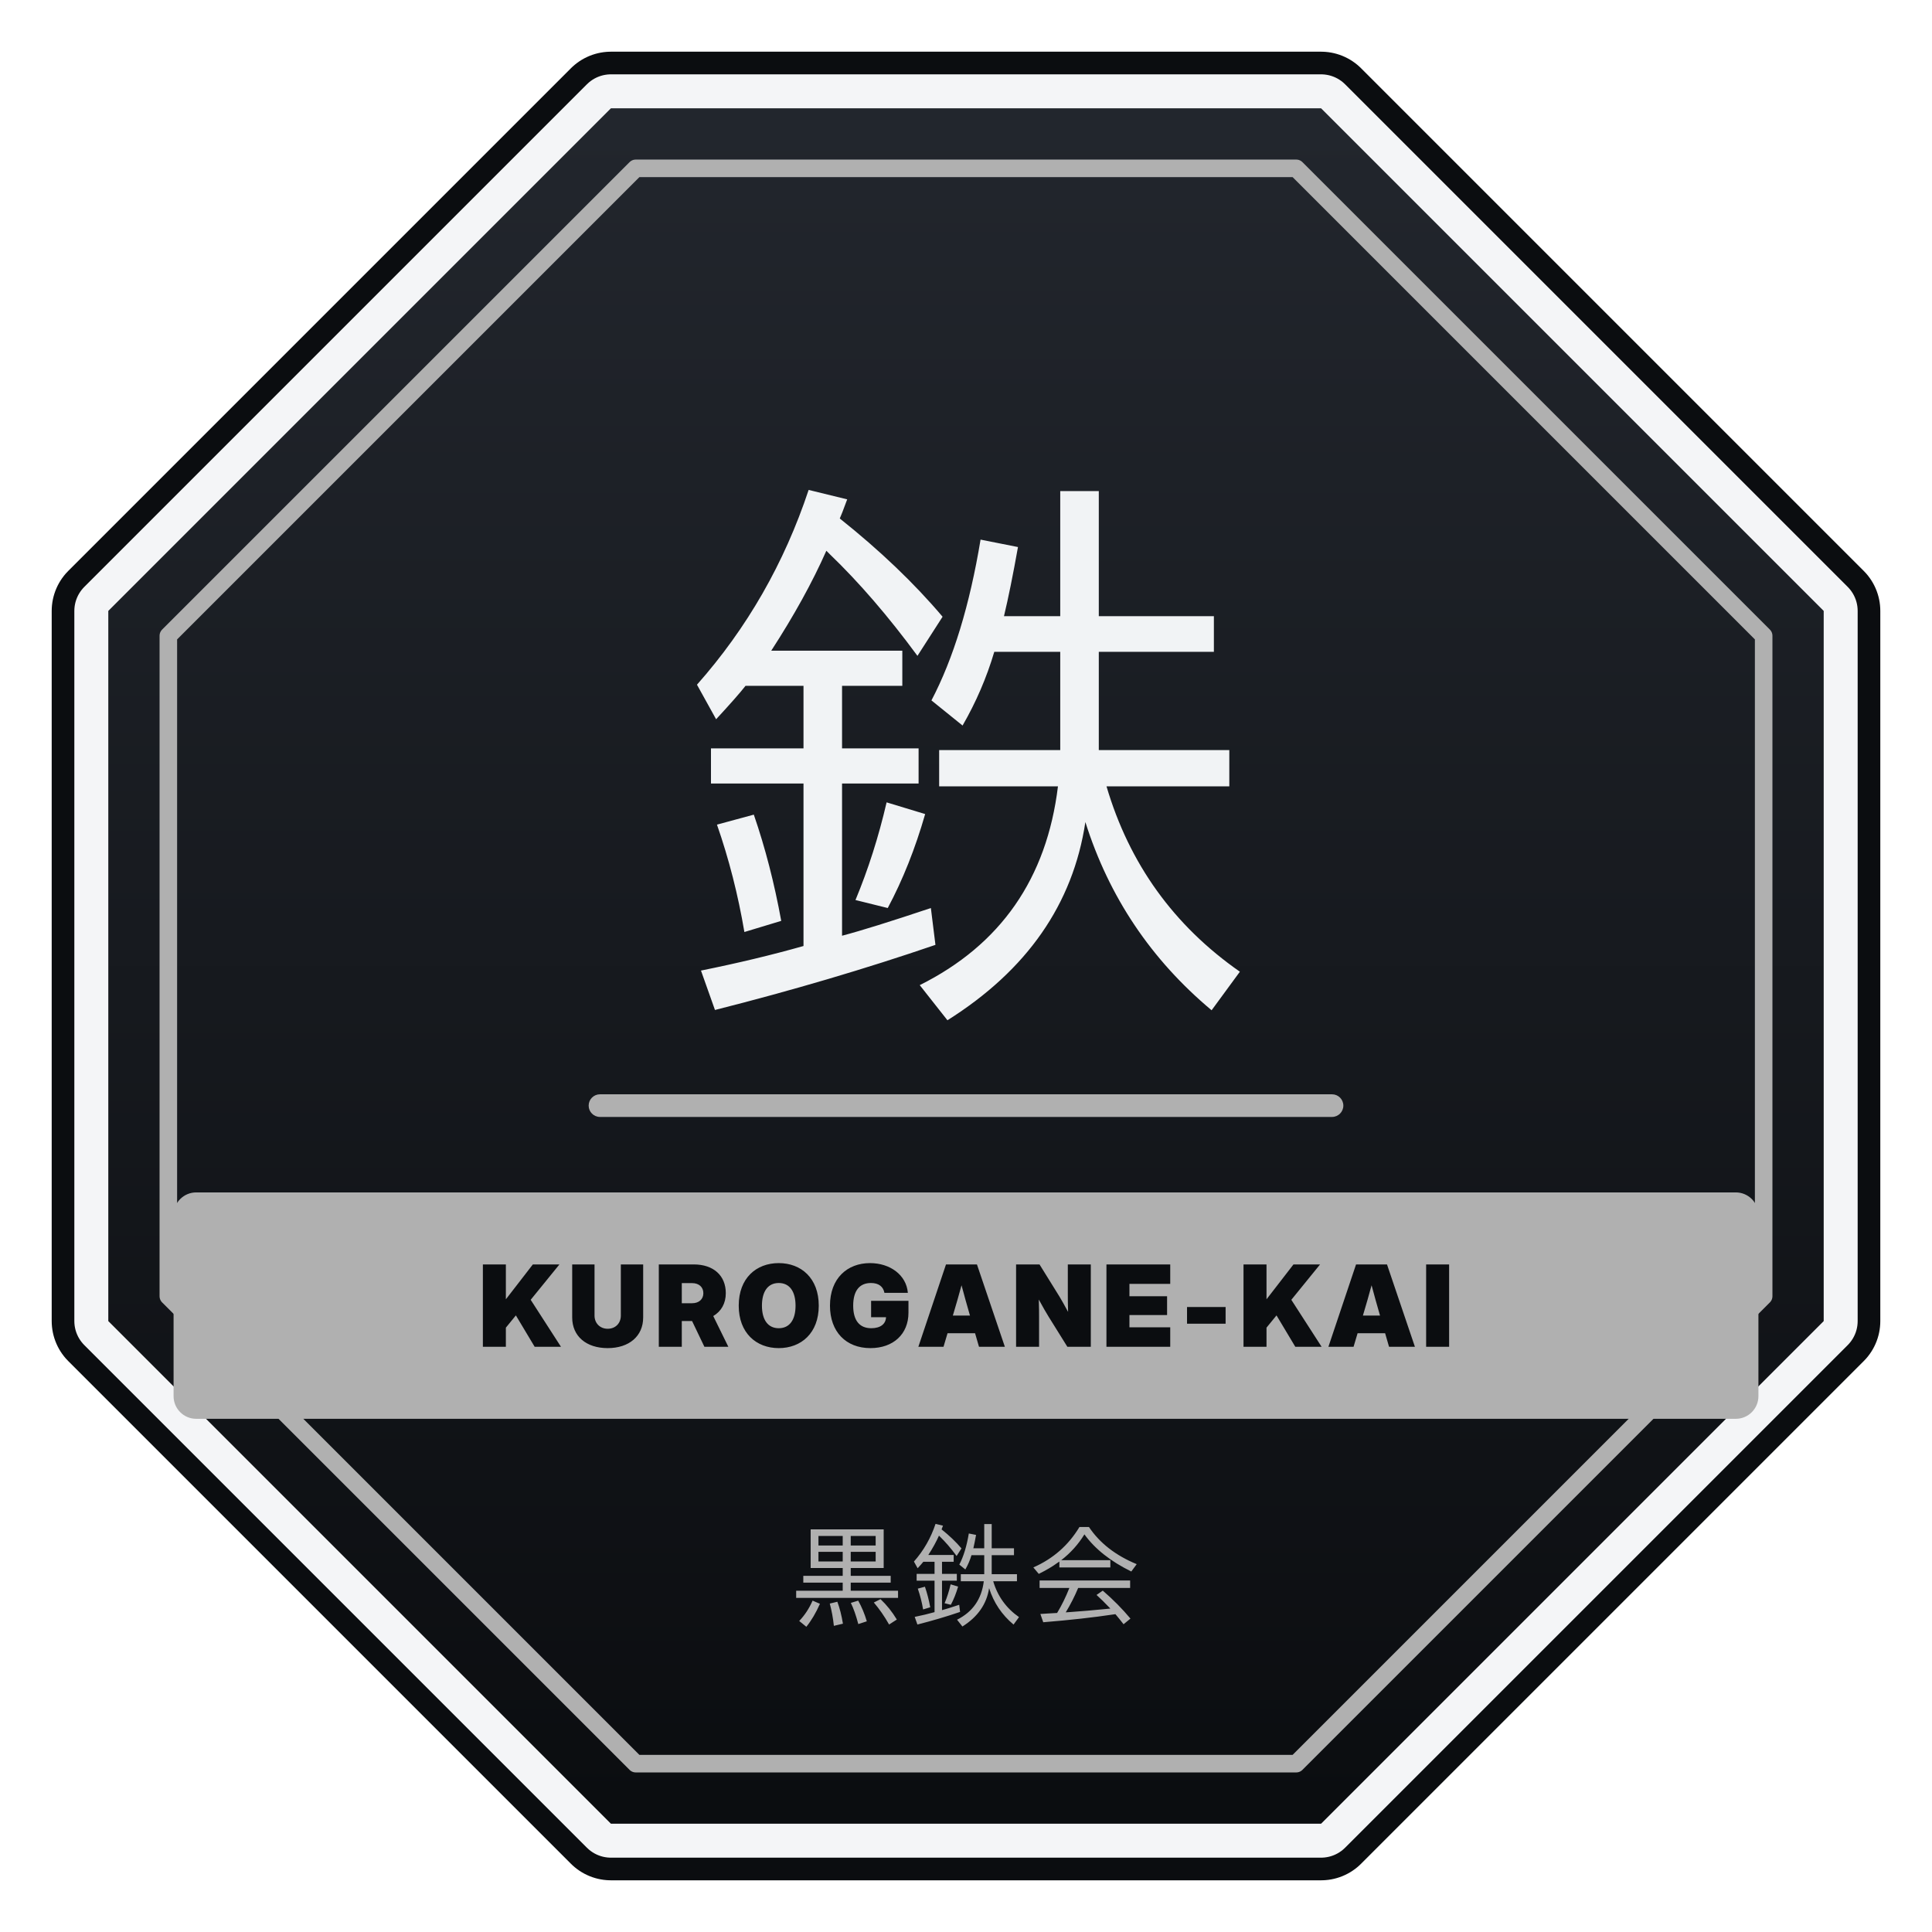
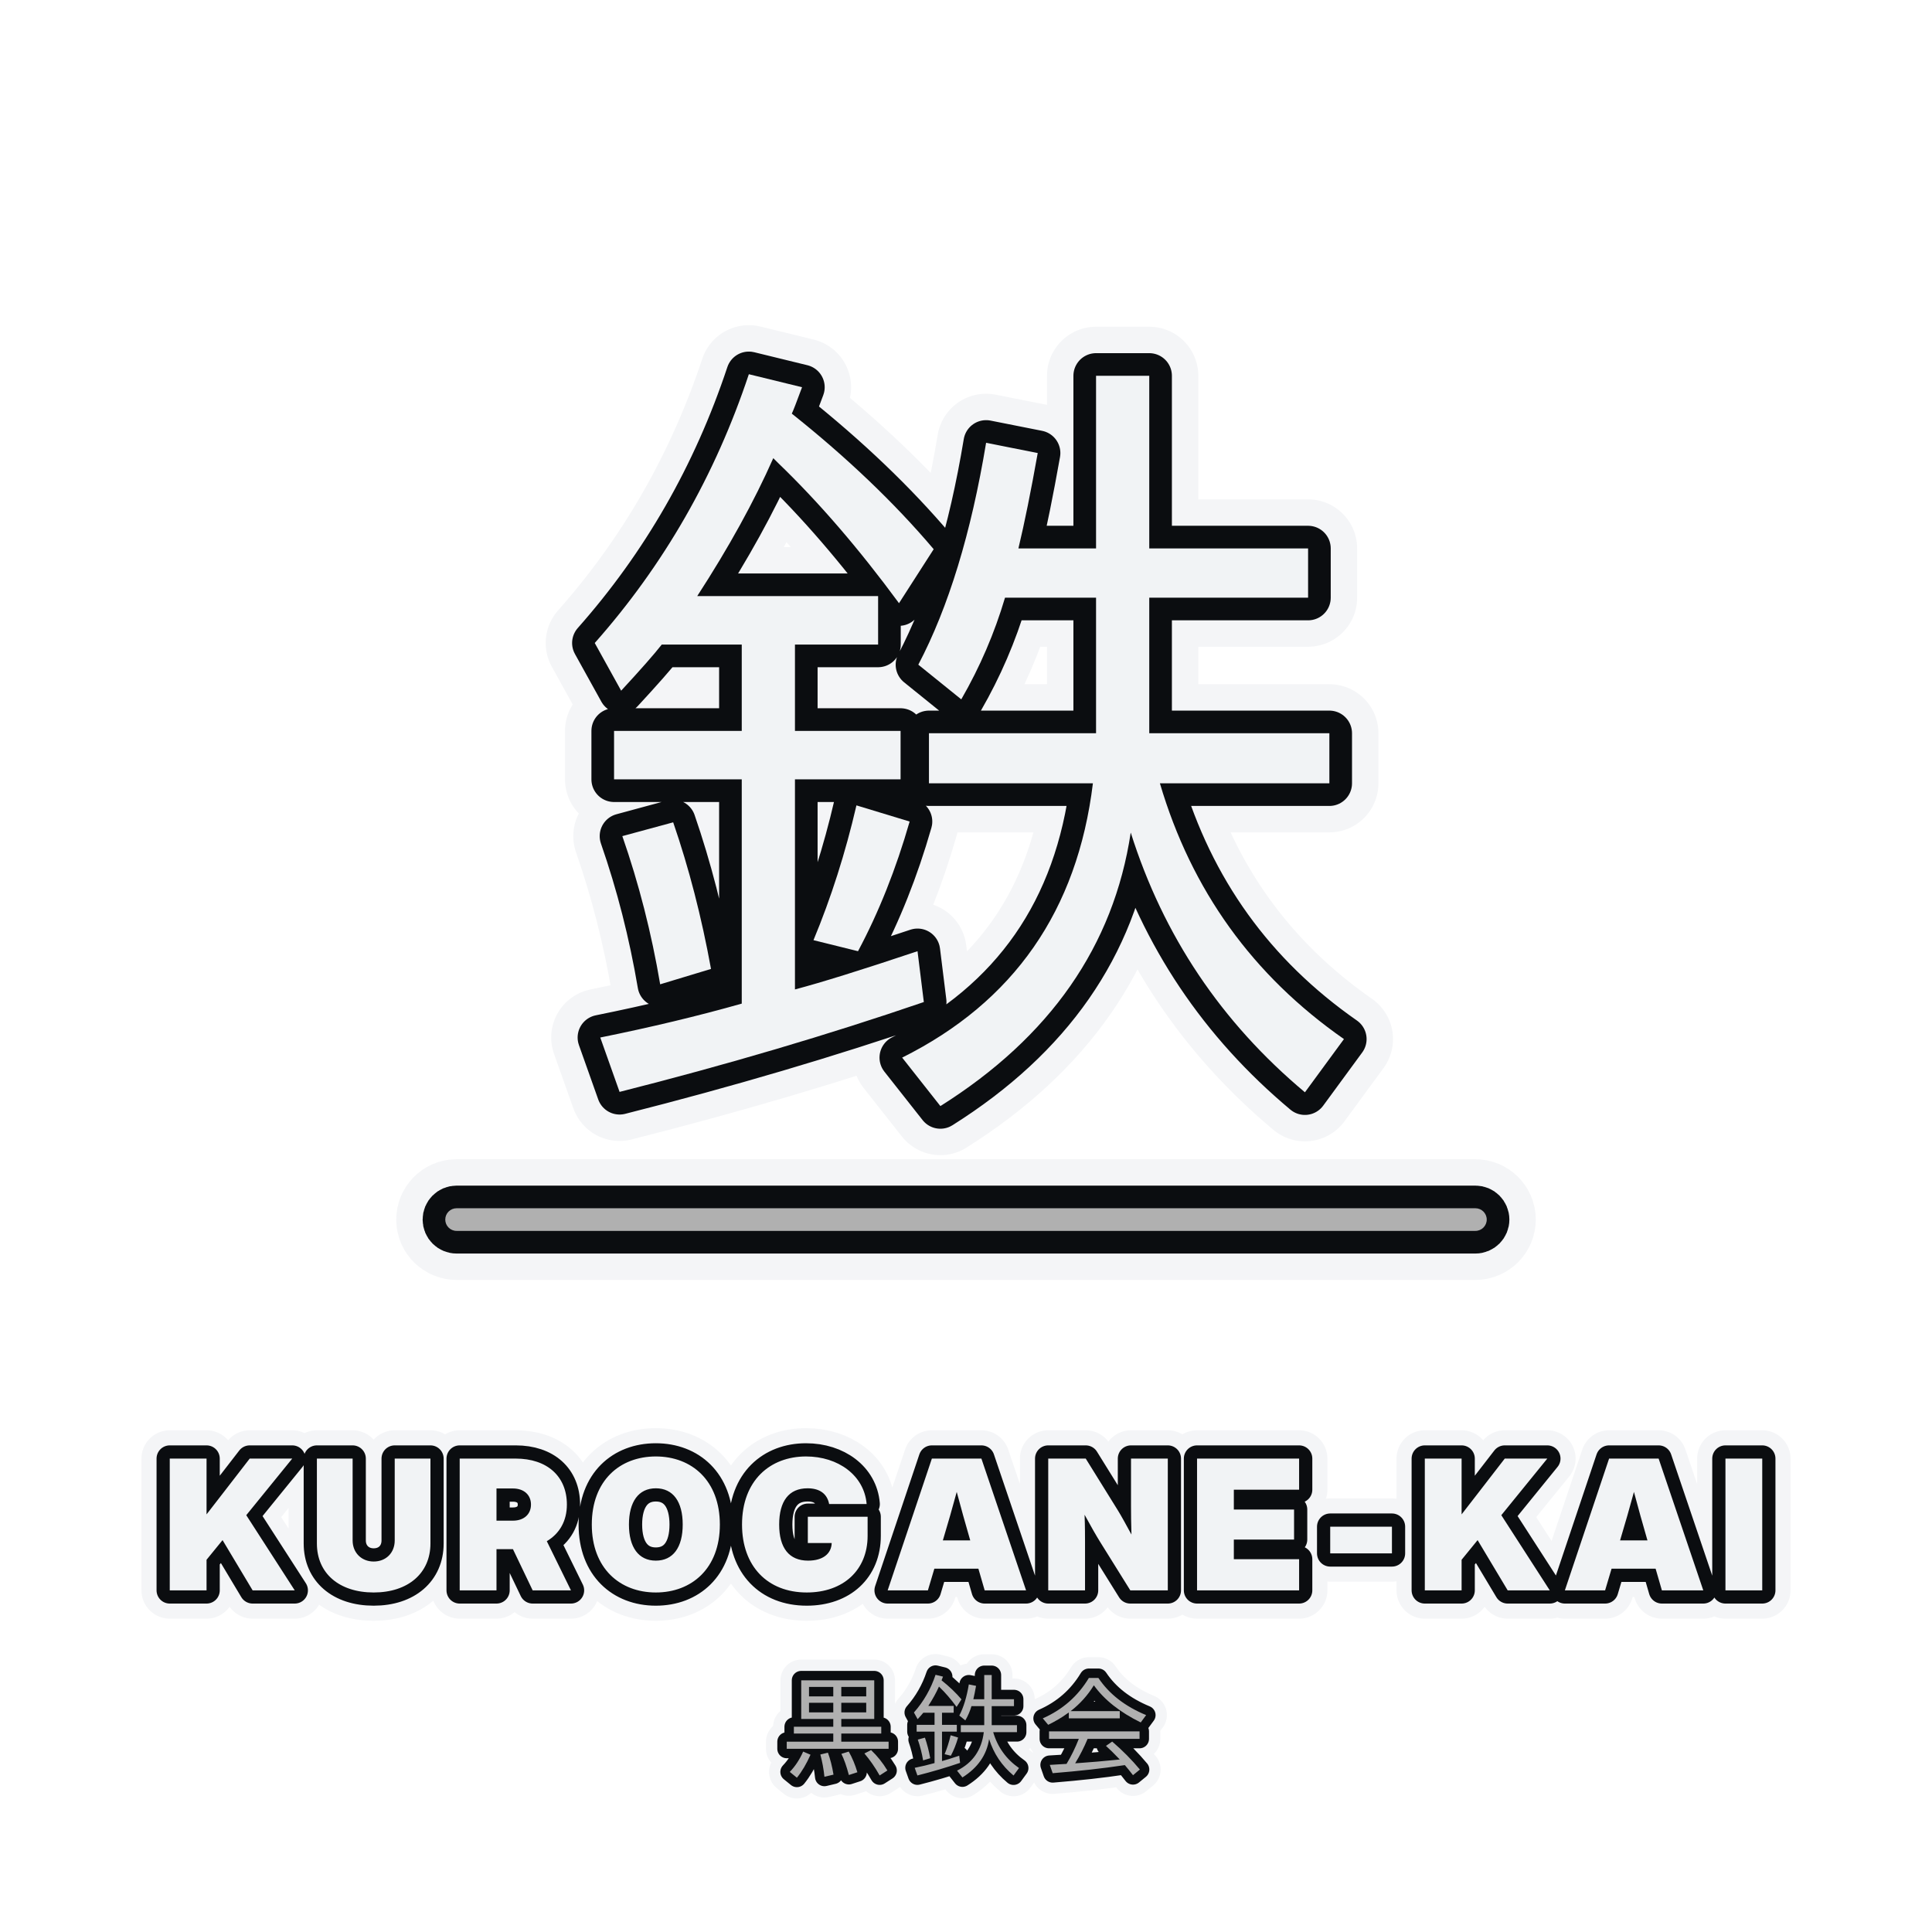
<svg xmlns="http://www.w3.org/2000/svg" viewBox="0 0 512 512" width="512" height="512">
-   <defs>
-     <linearGradient id="lg_t_kurogane" x1="0" y1="0" x2="0" y2="1">
-       <stop offset="0" stop-color="#22262d" />
-       <stop offset="1" stop-color="#0b0d10" />
-     </linearGradient>
-   </defs>
+   <defs />
  <g id="schnitt">
-     <path d="M350.1 28.7 L483.3 161.9 L483.3 350.1 L350.1 483.3 L161.9 483.3 L28.7 350.1 L28.7 161.9 L161.9 28.7 Z" fill="#0b0d10" stroke="#0b0d10" stroke-width="30" stroke-linejoin="round" />
-     <path d="M350.1 28.7 L483.3 161.9 L483.3 350.1 L350.1 483.3 L161.9 483.3 L28.7 350.1 L28.7 161.9 L161.9 28.7 Z" fill="#f4f5f7" stroke="#f4f5f7" stroke-width="18" stroke-linejoin="round" />
+     <path d="M290.466 145.336V99.59H304.566V145.336H346.657V158.392H304.566V194.32H352.297V207.585H307.386Q319.919 250.093 356.161 275.368L345.821 289.468Q312.608 261.686 299.657 220.64Q292.869 265.655 249.211 293.124L239.08 280.277Q283.469 258.135 289.631 207.585H246.182V194.32H290.466V192.858V158.392H266.34Q262.162 172.492 254.747 185.338L243.362 176.147Q255.373 153.274 261.327 117.346L275.009 120.061Q272.293 135.31 269.891 145.336ZM184.77 157.974H232.709V170.821H210.672V193.694H238.662V206.54H210.672V262.209Q221.011 259.493 243.153 252.078L244.825 265.551Q206.703 278.606 164.194 289.364L159.077 274.951Q179.234 270.877 196.572 265.969V206.54H162.732V193.694H196.572V170.821H175.37Q172.341 174.685 164.612 183.041L157.614 170.403Q185.083 139.383 198.452 99.173L212.552 102.619Q210.358 108.572 209.836 109.617Q231.874 127.163 247.436 145.545L238.245 159.854Q222.265 138.13 206.181 122.672L204.927 121.419Q197.303 138.652 184.77 157.974ZM174.952 260.851Q171.505 240.484 164.925 221.58L178.399 217.925Q184.665 236.098 188.425 256.778ZM215.58 249.153Q222.578 232.338 226.965 213.434L241.065 217.716Q235.634 236.62 227.383 252.078Z" fill="#f4f5f7" stroke="#f4f5f7" stroke-width="26" stroke-linejoin="round" />
+     <path d="M121 320.2 H391 A3 3 0 0 1 394 323.2 V323.2 A3 3 0 0 1 391 326.2 H121 A3 3 0 0 1 118 323.2 V323.2 A3 3 0 0 1 121 320.2 Z" fill="#f4f5f7" stroke="#f4f5f7" stroke-width="26" stroke-linejoin="round" />
+     <path d="M44.988 421.461H54.738V413.352L58.98 408.148L66.949 421.461H78.105L65.262 401.539L77.449 386.539H66.176L59.238 395.516C57.738 397.461 56.238 399.383 54.738 401.328V386.539H44.988Z M99.027 422.023C108.145 422.023 114.074 416.914 114.074 409.039V386.539H104.605V408.242C104.605 411.5 102.309 413.82 99.027 413.82C95.793 413.82 93.449 411.477 93.449 408.242V386.539H83.98V409.039C83.98 416.938 89.887 422.023 99.027 422.023Z M121.824 421.461H131.574V410.539H135.934L141.16 421.461H151.309L144.91 408.43C148.309 406.414 150.23 403.062 150.23 398.727C150.23 391.25 145.004 386.539 136.66 386.539H121.824ZM131.574 402.992V394.461H135.934C138.863 394.461 140.715 396.172 140.715 398.727C140.715 401.281 138.863 402.992 135.934 402.992Z M173.801 422.023C183.293 422.023 190.77 415.672 190.77 404.023C190.77 392.352 183.293 385.977 173.801 385.977C164.262 385.977 156.832 392.352 156.832 404.023C156.832 415.602 164.262 422.023 173.801 422.023ZM173.801 413.586C169.23 413.586 166.676 410.047 166.676 404.023C166.676 397.977 169.23 394.414 173.801 394.414C178.395 394.414 180.926 397.977 180.926 404.023C180.926 410.047 178.395 413.586 173.801 413.586Z M213.801 422.023C223.48 422.023 229.926 416.094 229.926 407.0V401.961H214.082V408.922H220.41C220.316 411.734 218.113 413.586 214.152 413.586C209.113 413.586 206.488 410.234 206.488 404.023C206.488 397.812 209.066 394.414 214.012 394.414C217.363 394.414 219.238 395.984 219.73 398.586H229.668C229.035 390.992 222.121 385.977 213.613 385.977C204.074 385.977 196.645 392.352 196.645 404.023C196.645 415.062 203.395 422.023 213.801 422.023Z M235.238 421.461H245.902L247.613 415.719H259.285L260.949 421.461H271.918L260.082 386.539H246.957ZM249.863 408.219 249.957 407.914C251.223 403.695 252.395 399.617 253.543 395.375C254.668 399.617 255.816 403.695 257.035 407.914L257.129 408.219Z M277.793 421.461H287.543V408.711C287.543 407.305 287.543 404.562 287.426 401.422C289.066 404.445 290.613 407.141 291.598 408.711L299.543 421.461H309.48V386.539H299.73V399.336C299.73 401.0 299.754 403.836 299.848 406.672C298.488 404.164 297.059 401.562 296.238 400.25L287.73 386.539H277.793Z M317.23 421.461H344.277V413.211H326.98V408.008H342.941V400.039H326.98V394.789H344.277V386.539H317.23Z M368.879 404.586H352.52V411.664H368.879Z M377.59 421.461H387.34V413.352L391.582 408.148L399.551 421.461H410.707L397.863 401.539L410.051 386.539H398.777L391.84 395.516C390.34 397.461 388.84 399.383 387.34 401.328V386.539H377.59Z M414.707 421.461H425.371L427.082 415.719H438.754L440.418 421.461H451.387L439.551 386.539H426.426ZM429.332 408.219 429.426 407.914C430.691 403.695 431.863 399.617 433.012 395.375C434.137 399.617 435.285 403.695 436.504 407.914L436.598 408.219Z M467.012 386.539H457.262V421.461H467.012Z" fill="#f4f5f7" stroke="#f4f5f7" stroke-width="15" stroke-linejoin="round" />
+     <path d="M231.683 445.304V455.543H222.952V457.609H233.543V459.41H222.952V461.564H235.491V463.453H208.494V461.564H220.828V459.41H210.384V457.609H220.828V455.543H212.332V445.304ZM214.397 447.047V449.567H220.828V447.047ZM214.397 451.251V453.8H220.828V451.251ZM229.559 453.8V451.251H222.952V453.8ZM229.559 449.567V447.047H222.952V449.567ZM209.3 469.576Q211.468 467.321 212.845 464.186L214.793 465.021Q213.211 468.61 211.189 471.114ZM218.484 470.865Q218.162 467.789 217.4 464.962L219.407 464.479Q220.345 466.998 220.887 470.294ZM224.959 470.397Q224.051 466.954 222.981 464.786L224.93 464.186Q226.336 466.691 227.215 469.664ZM233.118 470.514Q231.258 467.233 229.075 464.684L230.848 463.79Q233.323 466.134 235.169 469.196Z M260.834 450.314V443.898H262.812V450.314H268.715V452.145H262.812V457.184H269.506V459.044H263.207Q264.965 465.006 270.048 468.551L268.598 470.529Q263.939 466.632 262.123 460.875Q261.171 467.189 255.048 471.041L253.627 469.239Q259.853 466.134 260.717 459.044H254.623V457.184H260.834V456.979V452.145H257.45Q256.864 454.122 255.824 455.924L254.228 454.635Q255.912 451.427 256.747 446.388L258.666 446.769Q258.285 448.907 257.948 450.314ZM246.01 452.086H252.733V453.888H249.643V457.096H253.568V458.898H249.643V466.705Q251.093 466.324 254.198 465.284L254.433 467.174Q249.086 469.005 243.124 470.514L242.406 468.492Q245.233 467.921 247.665 467.233V458.898H242.919V457.096H247.665V453.888H244.691Q244.267 454.43 243.183 455.602L242.201 453.829Q246.054 449.479 247.929 443.839L249.906 444.322Q249.599 445.157 249.525 445.304Q252.616 447.765 254.799 450.343L253.51 452.35Q251.269 449.303 249.013 447.135L248.837 446.959Q247.768 449.376 246.01 452.086ZM244.633 466.515Q244.149 463.658 243.227 461.007L245.116 460.494Q245.995 463.043 246.522 465.944ZM250.331 464.874Q251.312 462.516 251.928 459.864L253.905 460.465Q253.144 463.116 251.986 465.284Z M283.73 453.463H296.753V455.382H283.247V453.829Q283.13 453.917 282.676 454.21Q280.801 455.602 277.783 457.096L276.348 455.382Q284.185 451.94 288.564 444.674H291.084Q295.361 451.061 303.74 454.518L302.305 456.466Q294.043 452.408 289.883 446.622Q287.437 450.607 283.73 453.463ZM288.228 460.817Q286.851 464.127 284.932 467.291L286.191 467.203Q290.776 466.881 295.273 466.427L296.753 466.28Q294.556 463.981 293.091 462.677L294.746 461.534Q298.848 465.065 302.085 468.946L300.254 470.441Q299.17 469.034 298.101 467.775L297.646 467.833Q289.561 469.049 278.97 469.913L278.208 467.716Q278.823 467.687 280.581 467.57L282.646 467.452Q284.478 464.42 285.898 460.817H278.003V458.839H301.997V460.817Z" fill="#f4f5f7" stroke="#f4f5f7" stroke-width="11" stroke-linejoin="round" />
  </g>
  <g id="grund">
-     <path d="M350.1 28.7 L483.3 161.9 L483.3 350.1 L350.1 483.3 L161.9 483.3 L28.7 350.1 L28.7 161.9 L161.9 28.7 Z" fill="url(#lg_t_kurogane)" />
-   </g>
-   <g id="rahmen">
-     <g transform="translate(256 256) scale(.93) translate(-256 -256)">
-       <path d="M350.1 28.7 L483.3 161.9 L483.3 350.1 L350.1 483.3 L161.9 483.3 L28.7 350.1 L28.7 161.9 L161.9 28.7 Z" fill="none" stroke="#b0b0b0" stroke-width="5" stroke-linejoin="round" />
-     </g>
+     <path d="M290.466 145.336V99.59H304.566V145.336H346.657V158.392H304.566V194.32H352.297V207.585H307.386Q319.919 250.093 356.161 275.368L345.821 289.468Q312.608 261.686 299.657 220.64Q292.869 265.655 249.211 293.124L239.08 280.277Q283.469 258.135 289.631 207.585H246.182V194.32H290.466V192.858V158.392H266.34Q262.162 172.492 254.747 185.338L243.362 176.147Q255.373 153.274 261.327 117.346L275.009 120.061Q272.293 135.31 269.891 145.336ZM184.77 157.974H232.709V170.821H210.672V193.694H238.662V206.54H210.672V262.209Q221.011 259.493 243.153 252.078L244.825 265.551Q206.703 278.606 164.194 289.364L159.077 274.951Q179.234 270.877 196.572 265.969V206.54H162.732V193.694H196.572V170.821H175.37Q172.341 174.685 164.612 183.041L157.614 170.403Q185.083 139.383 198.452 99.173L212.552 102.619Q210.358 108.572 209.836 109.617Q231.874 127.163 247.436 145.545L238.245 159.854Q222.265 138.13 206.181 122.672L204.927 121.419Q197.303 138.652 184.77 157.974ZM174.952 260.851Q171.505 240.484 164.925 221.58L178.399 217.925Q184.665 236.098 188.425 256.778ZM215.58 249.153Q222.578 232.338 226.965 213.434L241.065 217.716Q235.634 236.62 227.383 252.078Z" fill="#0b0d10" stroke="#0b0d10" stroke-width="12" stroke-linejoin="round" />
+     <path d="M121 320.2 H391 A3 3 0 0 1 394 323.2 V323.2 A3 3 0 0 1 391 326.2 H121 A3 3 0 0 1 118 323.2 V323.2 A3 3 0 0 1 121 320.2 Z" fill="#0b0d10" stroke="#0b0d10" stroke-width="12" stroke-linejoin="round" />
+     <path d="M44.988 421.461H54.738V413.352L58.98 408.148L66.949 421.461H78.105L65.262 401.539L77.449 386.539H66.176L59.238 395.516C57.738 397.461 56.238 399.383 54.738 401.328V386.539H44.988Z M99.027 422.023C108.145 422.023 114.074 416.914 114.074 409.039V386.539H104.605V408.242C104.605 411.5 102.309 413.82 99.027 413.82C95.793 413.82 93.449 411.477 93.449 408.242V386.539H83.98V409.039C83.98 416.938 89.887 422.023 99.027 422.023Z M121.824 421.461H131.574V410.539H135.934L141.16 421.461H151.309L144.91 408.43C148.309 406.414 150.23 403.062 150.23 398.727C150.23 391.25 145.004 386.539 136.66 386.539H121.824ZM131.574 402.992V394.461H135.934C138.863 394.461 140.715 396.172 140.715 398.727C140.715 401.281 138.863 402.992 135.934 402.992Z M173.801 422.023C183.293 422.023 190.77 415.672 190.77 404.023C190.77 392.352 183.293 385.977 173.801 385.977C164.262 385.977 156.832 392.352 156.832 404.023C156.832 415.602 164.262 422.023 173.801 422.023ZM173.801 413.586C169.23 413.586 166.676 410.047 166.676 404.023C166.676 397.977 169.23 394.414 173.801 394.414C178.395 394.414 180.926 397.977 180.926 404.023C180.926 410.047 178.395 413.586 173.801 413.586Z M213.801 422.023C223.48 422.023 229.926 416.094 229.926 407.0V401.961H214.082V408.922H220.41C220.316 411.734 218.113 413.586 214.152 413.586C209.113 413.586 206.488 410.234 206.488 404.023C206.488 397.812 209.066 394.414 214.012 394.414C217.363 394.414 219.238 395.984 219.73 398.586H229.668C229.035 390.992 222.121 385.977 213.613 385.977C204.074 385.977 196.645 392.352 196.645 404.023C196.645 415.062 203.395 422.023 213.801 422.023Z M235.238 421.461H245.902L247.613 415.719H259.285L260.949 421.461H271.918L260.082 386.539H246.957ZM249.863 408.219 249.957 407.914C251.223 403.695 252.395 399.617 253.543 395.375C254.668 399.617 255.816 403.695 257.035 407.914L257.129 408.219Z M277.793 421.461H287.543V408.711C287.543 407.305 287.543 404.562 287.426 401.422C289.066 404.445 290.613 407.141 291.598 408.711L299.543 421.461H309.48V386.539H299.73V399.336C299.73 401.0 299.754 403.836 299.848 406.672C298.488 404.164 297.059 401.562 296.238 400.25L287.73 386.539H277.793Z M317.23 421.461H344.277V413.211H326.98V408.008H342.941V400.039H326.98V394.789H344.277V386.539H317.23Z M368.879 404.586H352.52V411.664H368.879Z M377.59 421.461H387.34V413.352L391.582 408.148L399.551 421.461H410.707L397.863 401.539L410.051 386.539H398.777L391.84 395.516C390.34 397.461 388.84 399.383 387.34 401.328V386.539H377.59Z M414.707 421.461H425.371L427.082 415.719H438.754L440.418 421.461H451.387L439.551 386.539H426.426ZM429.332 408.219 429.426 407.914C430.691 403.695 431.863 399.617 433.012 395.375C434.137 399.617 435.285 403.695 436.504 407.914L436.598 408.219Z M467.012 386.539H457.262V421.461H467.012Z" fill="#0b0d10" stroke="#0b0d10" stroke-width="7" stroke-linejoin="round" />
+     <path d="M231.683 445.304V455.543H222.952V457.609H233.543V459.41H222.952V461.564H235.491V463.453H208.494V461.564H220.828V459.41H210.384V457.609H220.828V455.543H212.332V445.304ZM214.397 447.047V449.567H220.828V447.047ZM214.397 451.251V453.8H220.828V451.251ZM229.559 453.8V451.251H222.952V453.8ZM229.559 449.567V447.047H222.952V449.567ZM209.3 469.576Q211.468 467.321 212.845 464.186L214.793 465.021Q213.211 468.61 211.189 471.114ZM218.484 470.865Q218.162 467.789 217.4 464.962L219.407 464.479Q220.345 466.998 220.887 470.294ZM224.959 470.397Q224.051 466.954 222.981 464.786L224.93 464.186Q226.336 466.691 227.215 469.664ZM233.118 470.514Q231.258 467.233 229.075 464.684L230.848 463.79Q233.323 466.134 235.169 469.196Z M260.834 450.314V443.898H262.812V450.314H268.715V452.145H262.812V457.184H269.506V459.044H263.207Q264.965 465.006 270.048 468.551L268.598 470.529Q263.939 466.632 262.123 460.875Q261.171 467.189 255.048 471.041L253.627 469.239Q259.853 466.134 260.717 459.044H254.623V457.184H260.834V456.979V452.145H257.45Q256.864 454.122 255.824 455.924L254.228 454.635Q255.912 451.427 256.747 446.388L258.666 446.769Q258.285 448.907 257.948 450.314ZM246.01 452.086H252.733V453.888H249.643V457.096H253.568V458.898H249.643V466.705Q251.093 466.324 254.198 465.284L254.433 467.174Q249.086 469.005 243.124 470.514L242.406 468.492Q245.233 467.921 247.665 467.233V458.898H242.919V457.096H247.665V453.888H244.691Q244.267 454.43 243.183 455.602L242.201 453.829Q246.054 449.479 247.929 443.839L249.906 444.322Q249.599 445.157 249.525 445.304Q252.616 447.765 254.799 450.343L253.51 452.35Q251.269 449.303 249.013 447.135L248.837 446.959Q247.768 449.376 246.01 452.086ZM244.633 466.515Q244.149 463.658 243.227 461.007L245.116 460.494Q245.995 463.043 246.522 465.944ZM250.331 464.874Q251.312 462.516 251.928 459.864L253.905 460.465Q253.144 463.116 251.986 465.284Z M283.73 453.463H296.753V455.382H283.247V453.829Q283.13 453.917 282.676 454.21Q280.801 455.602 277.783 457.096L276.348 455.382Q284.185 451.94 288.564 444.674H291.084Q295.361 451.061 303.74 454.518L302.305 456.466Q294.043 452.408 289.883 446.622Q287.437 450.607 283.73 453.463ZM288.228 460.817Q286.851 464.127 284.932 467.291L286.191 467.203Q290.776 466.881 295.273 466.427L296.753 466.28Q294.556 463.981 293.091 462.677L294.746 461.534Q298.848 465.065 302.085 468.946L300.254 470.441Q299.17 469.034 298.101 467.775L297.646 467.833Q289.561 469.049 278.97 469.913L278.208 467.716Q278.823 467.687 280.581 467.57L282.646 467.452Q284.478 464.42 285.898 460.817H278.003V458.839H301.997V460.817Z" fill="#0b0d10" stroke="#0b0d10" stroke-width="5" stroke-linejoin="round" />
  </g>
  <g id="motiv">
-     <path d="M280.976 163.287V130.138H291.193V163.287H321.693V172.748H291.193V198.783H325.78V208.395H293.236Q302.318 239.198 328.581 257.513L321.088 267.731Q297.021 247.599 287.636 217.855Q282.716 250.475 251.081 270.38L243.739 261.071Q275.905 245.026 280.37 208.395H248.886V198.783H280.976V197.723V172.748H263.493Q260.465 182.965 255.092 192.274L246.842 185.614Q255.546 169.039 259.86 143.004L269.774 144.972Q267.807 156.022 266.066 163.287ZM204.384 172.445H239.123V181.754H223.153V198.329H243.437V207.638H223.153V247.977Q230.646 246.009 246.691 240.636L247.902 250.399Q220.277 259.86 189.474 267.655L185.766 257.211Q200.373 254.259 212.936 250.702V207.638H188.415V198.329H212.936V181.754H197.572Q195.377 184.554 189.777 190.609L184.706 181.451Q204.611 158.973 214.298 129.835L224.516 132.333Q222.926 136.647 222.548 137.404Q238.517 150.118 249.794 163.439L243.134 173.807Q231.554 158.065 219.899 146.864L218.991 145.956Q213.466 158.444 204.384 172.445ZM197.27 246.993Q194.772 232.235 190.004 218.536L199.767 215.887Q204.308 229.056 207.033 244.042ZM226.71 238.517Q231.781 226.332 234.96 212.633L245.177 215.736Q241.242 229.435 235.263 240.636Z" fill="#f1f3f5" />
-     <path d="M159 290 H353 A3 3 0 0 1 356 293 V293 A3 3 0 0 1 353 296 H159 A3 3 0 0 1 156 293 V293 A3 3 0 0 1 159 290 Z" fill="#b0b0b0" fill-rule="evenodd" />
+     <path d="M290.466 145.336V99.59H304.566V145.336H346.657V158.392H304.566V194.32H352.297V207.585H307.386Q319.919 250.093 356.161 275.368L345.821 289.468Q312.608 261.686 299.657 220.64Q292.869 265.655 249.211 293.124L239.08 280.277Q283.469 258.135 289.631 207.585H246.182V194.32H290.466V192.858V158.392H266.34Q262.162 172.492 254.747 185.338L243.362 176.147Q255.373 153.274 261.327 117.346L275.009 120.061Q272.293 135.31 269.891 145.336ZM184.77 157.974H232.709V170.821H210.672V193.694H238.662V206.54H210.672V262.209Q221.011 259.493 243.153 252.078L244.825 265.551Q206.703 278.606 164.194 289.364L159.077 274.951Q179.234 270.877 196.572 265.969V206.54H162.732V193.694H196.572V170.821H175.37Q172.341 174.685 164.612 183.041L157.614 170.403Q185.083 139.383 198.452 99.173L212.552 102.619Q210.358 108.572 209.836 109.617Q231.874 127.163 247.436 145.545L238.245 159.854Q222.265 138.13 206.181 122.672L204.927 121.419Q197.303 138.652 184.77 157.974ZM174.952 260.851Q171.505 240.484 164.925 221.58L178.399 217.925Q184.665 236.098 188.425 256.778ZM215.58 249.153Q222.578 232.338 226.965 213.434L241.065 217.716Q235.634 236.62 227.383 252.078Z" fill="#f1f3f5" />
+     <path d="M121 320.2 H391 A3 3 0 0 1 394 323.2 V323.2 A3 3 0 0 1 391 326.2 H121 A3 3 0 0 1 118 323.2 V323.2 A3 3 0 0 1 121 320.2 Z" fill="#b0b0b0" fill-rule="evenodd" />
  </g>
  <g id="schrift">
-     <path d="M52 316 H460 A6 6 0 0 1 466 322 V370 A6 6 0 0 1 460 376 H52 A6 6 0 0 1 46 370 V322 A6 6 0 0 1 52 316 Z" fill="#b0b0b0" />
-     <path d="M55 322 H457 A3 3 0 0 1 460 325 V367 A3 3 0 0 1 457 370 H55 A3 3 0 0 1 52 367 V325 A3 3 0 0 1 55 322 Z" fill="none" />
-     <path d="M127.968 356.913H134.061V351.845L136.713 348.593L141.693 356.913H148.666L140.639 344.462L148.256 335.087H141.21L136.874 340.697C135.936 341.913 134.999 343.114 134.061 344.33V335.087H127.968Z M161.042 357.265C166.74 357.265 170.446 354.071 170.446 349.149V335.087H164.528V348.651C164.528 350.688 163.093 352.138 161.042 352.138C159.021 352.138 157.556 350.673 157.556 348.651V335.087H151.638V349.149C151.638 354.086 155.329 357.265 161.042 357.265Z M174.59 356.913H180.684V350.087H183.408L186.675 356.913H193.018L189.019 348.769C191.143 347.509 192.344 345.414 192.344 342.704C192.344 338.031 189.077 335.087 183.863 335.087H174.59ZM180.684 345.37V340.038H183.408C185.24 340.038 186.397 341.107 186.397 342.704C186.397 344.301 185.24 345.37 183.408 345.37Z M206.375 357.265C212.308 357.265 216.981 353.295 216.981 346.015C216.981 338.72 212.308 334.735 206.375 334.735C200.414 334.735 195.77 338.72 195.77 346.015C195.77 353.251 200.414 357.265 206.375 357.265ZM206.375 351.991C203.519 351.991 201.922 349.779 201.922 346.015C201.922 342.235 203.519 340.009 206.375 340.009C209.247 340.009 210.829 342.235 210.829 346.015C210.829 349.779 209.247 351.991 206.375 351.991Z M230.675 357.265C236.725 357.265 240.754 353.559 240.754 347.875V344.726H230.851V349.076H234.806C234.748 350.834 233.371 351.991 230.895 351.991C227.746 351.991 226.105 349.896 226.105 346.015C226.105 342.133 227.717 340.009 230.807 340.009C232.902 340.009 234.074 340.99 234.382 342.616H240.592C240.197 337.87 235.876 334.735 230.558 334.735C224.596 334.735 219.953 338.72 219.953 346.015C219.953 352.914 224.172 357.265 230.675 357.265Z M243.374 356.913H250.039L251.108 353.324H258.403L259.443 356.913H266.299L258.901 335.087H250.698ZM252.515 348.637 252.573 348.446C253.364 345.81 254.097 343.261 254.814 340.609C255.517 343.261 256.235 345.81 256.997 348.446L257.056 348.637Z M269.271 356.913H275.364V348.944C275.364 348.065 275.364 346.352 275.291 344.389C276.317 346.278 277.283 347.963 277.899 348.944L282.864 356.913H289.075V335.087H282.982V343.085C282.982 344.125 282.996 345.897 283.055 347.67C282.205 346.103 281.312 344.477 280.799 343.656L275.482 335.087H269.271Z M293.219 356.913H310.123V351.757H299.313V348.505H309.288V343.524H299.313V340.243H310.123V335.087H293.219Z M324.799 346.366H314.575V350.79H324.799Z M329.544 356.913H335.637V351.845L338.289 348.593L343.269 356.913H350.242L342.215 344.462L349.832 335.087H342.786L338.45 340.697C337.512 341.913 336.575 343.114 335.637 344.33V335.087H329.544Z M352.042 356.913H358.707L359.776 353.324H367.071L368.111 356.913H374.967L367.569 335.087H359.366ZM361.183 348.637 361.241 348.446C362.032 345.81 362.765 343.261 363.482 340.609C364.185 343.261 364.903 345.81 365.665 348.446L365.724 348.637Z M384.032 335.087H377.939V356.913H384.032Z" fill="#0b0d10" />
-     <path d="M234.183 405.304V415.543H225.452V417.609H236.043V419.41H225.452V421.564H237.991V423.453H210.994V421.564H223.328V419.41H212.884V417.609H223.328V415.543H214.832V405.304ZM216.897 407.047V409.567H223.328V407.047ZM216.897 411.251V413.8H223.328V411.251ZM232.059 413.8V411.251H225.452V413.8ZM232.059 409.567V407.047H225.452V409.567ZM211.8 429.576Q213.968 427.321 215.345 424.186L217.293 425.021Q215.711 428.61 213.689 431.114ZM220.984 430.865Q220.662 427.789 219.9 424.962L221.907 424.479Q222.845 426.998 223.387 430.294ZM227.459 430.397Q226.551 426.954 225.481 424.786L227.43 424.186Q228.836 426.691 229.715 429.664ZM235.618 430.514Q233.758 427.233 231.575 424.684L233.348 423.79Q235.823 426.134 237.669 429.196Z M260.834 410.314V403.898H262.812V410.314H268.715V412.145H262.812V417.184H269.506V419.044H263.207Q264.965 425.006 270.048 428.551L268.598 430.529Q263.939 426.632 262.123 420.875Q261.171 427.189 255.048 431.041L253.627 429.239Q259.853 426.134 260.717 419.044H254.623V417.184H260.834V416.979V412.145H257.45Q256.864 414.122 255.824 415.924L254.228 414.635Q255.912 411.427 256.747 406.388L258.666 406.769Q258.285 408.907 257.948 410.314ZM246.01 412.086H252.733V413.888H249.643V417.096H253.568V418.898H249.643V426.705Q251.093 426.324 254.198 425.284L254.433 427.174Q249.086 429.005 243.124 430.514L242.406 428.492Q245.233 427.921 247.665 427.233V418.898H242.919V417.096H247.665V413.888H244.691Q244.267 414.43 243.183 415.602L242.201 413.829Q246.054 409.479 247.929 403.839L249.906 404.322Q249.599 405.157 249.525 405.304Q252.616 407.765 254.799 410.343L253.51 412.35Q251.269 409.303 249.013 407.135L248.837 406.959Q247.768 409.376 246.01 412.086ZM244.633 426.515Q244.149 423.658 243.227 421.007L245.116 420.494Q245.995 423.043 246.522 425.944ZM250.331 424.874Q251.312 422.516 251.928 419.864L253.905 420.465Q253.144 423.116 251.986 425.284Z M281.23 413.463H294.253V415.382H280.747V413.829Q280.63 413.917 280.176 414.21Q278.301 415.602 275.283 417.096L273.848 415.382Q281.685 411.94 286.064 404.674H288.584Q292.861 411.061 301.24 414.518L299.805 416.466Q291.543 412.408 287.383 406.622Q284.937 410.607 281.23 413.463ZM285.728 420.817Q284.351 424.127 282.432 427.291L283.691 427.203Q288.276 426.881 292.773 426.427L294.253 426.28Q292.056 423.981 290.591 422.677L292.246 421.534Q296.348 425.065 299.585 428.946L297.754 430.441Q296.67 429.034 295.601 427.775L295.146 427.833Q287.061 429.049 276.47 429.913L275.708 427.716Q276.323 427.687 278.081 427.57L280.146 427.452Q281.978 424.42 283.398 420.817H275.503V418.839H299.497V420.817Z" fill="#b0b0b0" />
+     <path d="M44.988 421.461H54.738V413.352L58.98 408.148L66.949 421.461H78.105L65.262 401.539L77.449 386.539H66.176L59.238 395.516C57.738 397.461 56.238 399.383 54.738 401.328V386.539H44.988Z M99.027 422.023C108.145 422.023 114.074 416.914 114.074 409.039V386.539H104.605V408.242C104.605 411.5 102.309 413.82 99.027 413.82C95.793 413.82 93.449 411.477 93.449 408.242V386.539H83.98V409.039C83.98 416.938 89.887 422.023 99.027 422.023Z M121.824 421.461H131.574V410.539H135.934L141.16 421.461H151.309L144.91 408.43C148.309 406.414 150.23 403.062 150.23 398.727C150.23 391.25 145.004 386.539 136.66 386.539H121.824ZM131.574 402.992V394.461H135.934C138.863 394.461 140.715 396.172 140.715 398.727C140.715 401.281 138.863 402.992 135.934 402.992Z M173.801 422.023C183.293 422.023 190.77 415.672 190.77 404.023C190.77 392.352 183.293 385.977 173.801 385.977C164.262 385.977 156.832 392.352 156.832 404.023C156.832 415.602 164.262 422.023 173.801 422.023ZM173.801 413.586C169.23 413.586 166.676 410.047 166.676 404.023C166.676 397.977 169.23 394.414 173.801 394.414C178.395 394.414 180.926 397.977 180.926 404.023C180.926 410.047 178.395 413.586 173.801 413.586Z M213.801 422.023C223.48 422.023 229.926 416.094 229.926 407.0V401.961H214.082V408.922H220.41C220.316 411.734 218.113 413.586 214.152 413.586C209.113 413.586 206.488 410.234 206.488 404.023C206.488 397.812 209.066 394.414 214.012 394.414C217.363 394.414 219.238 395.984 219.73 398.586H229.668C229.035 390.992 222.121 385.977 213.613 385.977C204.074 385.977 196.645 392.352 196.645 404.023C196.645 415.062 203.395 422.023 213.801 422.023Z M235.238 421.461H245.902L247.613 415.719H259.285L260.949 421.461H271.918L260.082 386.539H246.957ZM249.863 408.219 249.957 407.914C251.223 403.695 252.395 399.617 253.543 395.375C254.668 399.617 255.816 403.695 257.035 407.914L257.129 408.219Z M277.793 421.461H287.543V408.711C287.543 407.305 287.543 404.562 287.426 401.422C289.066 404.445 290.613 407.141 291.598 408.711L299.543 421.461H309.48V386.539H299.73V399.336C299.73 401.0 299.754 403.836 299.848 406.672C298.488 404.164 297.059 401.562 296.238 400.25L287.73 386.539H277.793Z M317.23 421.461H344.277V413.211H326.98V408.008H342.941V400.039H326.98V394.789H344.277V386.539H317.23Z M368.879 404.586H352.52V411.664H368.879Z M377.59 421.461H387.34V413.352L391.582 408.148L399.551 421.461H410.707L397.863 401.539L410.051 386.539H398.777L391.84 395.516C390.34 397.461 388.84 399.383 387.34 401.328V386.539H377.59Z M414.707 421.461H425.371L427.082 415.719H438.754L440.418 421.461H451.387L439.551 386.539H426.426ZM429.332 408.219 429.426 407.914C430.691 403.695 431.863 399.617 433.012 395.375C434.137 399.617 435.285 403.695 436.504 407.914L436.598 408.219Z M467.012 386.539H457.262V421.461H467.012Z" fill="#f1f3f5" />
+     <path d="M231.683 445.304V455.543H222.952V457.609H233.543V459.41H222.952V461.564H235.491V463.453H208.494V461.564H220.828V459.41H210.384V457.609H220.828V455.543H212.332V445.304ZM214.397 447.047V449.567H220.828V447.047ZM214.397 451.251V453.8H220.828V451.251ZM229.559 453.8V451.251H222.952V453.8ZM229.559 449.567V447.047H222.952V449.567ZM209.3 469.576Q211.468 467.321 212.845 464.186L214.793 465.021Q213.211 468.61 211.189 471.114ZM218.484 470.865Q218.162 467.789 217.4 464.962L219.407 464.479Q220.345 466.998 220.887 470.294ZM224.959 470.397Q224.051 466.954 222.981 464.786L224.93 464.186Q226.336 466.691 227.215 469.664ZM233.118 470.514Q231.258 467.233 229.075 464.684L230.848 463.79Q233.323 466.134 235.169 469.196Z M260.834 450.314V443.898H262.812V450.314H268.715V452.145H262.812V457.184H269.506V459.044H263.207Q264.965 465.006 270.048 468.551L268.598 470.529Q263.939 466.632 262.123 460.875Q261.171 467.189 255.048 471.041L253.627 469.239Q259.853 466.134 260.717 459.044H254.623V457.184H260.834V456.979V452.145H257.45Q256.864 454.122 255.824 455.924L254.228 454.635Q255.912 451.427 256.747 446.388L258.666 446.769Q258.285 448.907 257.948 450.314ZM246.01 452.086H252.733V453.888H249.643V457.096H253.568V458.898H249.643V466.705Q251.093 466.324 254.198 465.284L254.433 467.174Q249.086 469.005 243.124 470.514L242.406 468.492Q245.233 467.921 247.665 467.233V458.898H242.919V457.096H247.665V453.888H244.691Q244.267 454.43 243.183 455.602L242.201 453.829Q246.054 449.479 247.929 443.839L249.906 444.322Q249.599 445.157 249.525 445.304Q252.616 447.765 254.799 450.343L253.51 452.35Q251.269 449.303 249.013 447.135L248.837 446.959Q247.768 449.376 246.01 452.086ZM244.633 466.515Q244.149 463.658 243.227 461.007L245.116 460.494Q245.995 463.043 246.522 465.944ZM250.331 464.874Q251.312 462.516 251.928 459.864L253.905 460.465Q253.144 463.116 251.986 465.284Z M283.73 453.463H296.753V455.382H283.247V453.829Q283.13 453.917 282.676 454.21Q280.801 455.602 277.783 457.096L276.348 455.382Q284.185 451.94 288.564 444.674H291.084Q295.361 451.061 303.74 454.518L302.305 456.466Q294.043 452.408 289.883 446.622Q287.437 450.607 283.73 453.463ZM288.228 460.817Q286.851 464.127 284.932 467.291L286.191 467.203Q290.776 466.881 295.273 466.427L296.753 466.28Q294.556 463.981 293.091 462.677L294.746 461.534Q298.848 465.065 302.085 468.946L300.254 470.441Q299.17 469.034 298.101 467.775L297.646 467.833Q289.561 469.049 278.97 469.913L278.208 467.716Q278.823 467.687 280.581 467.57L282.646 467.452Q284.478 464.42 285.898 460.817H278.003V458.839H301.997V460.817Z" fill="#b0b0b0" />
  </g>
</svg>
